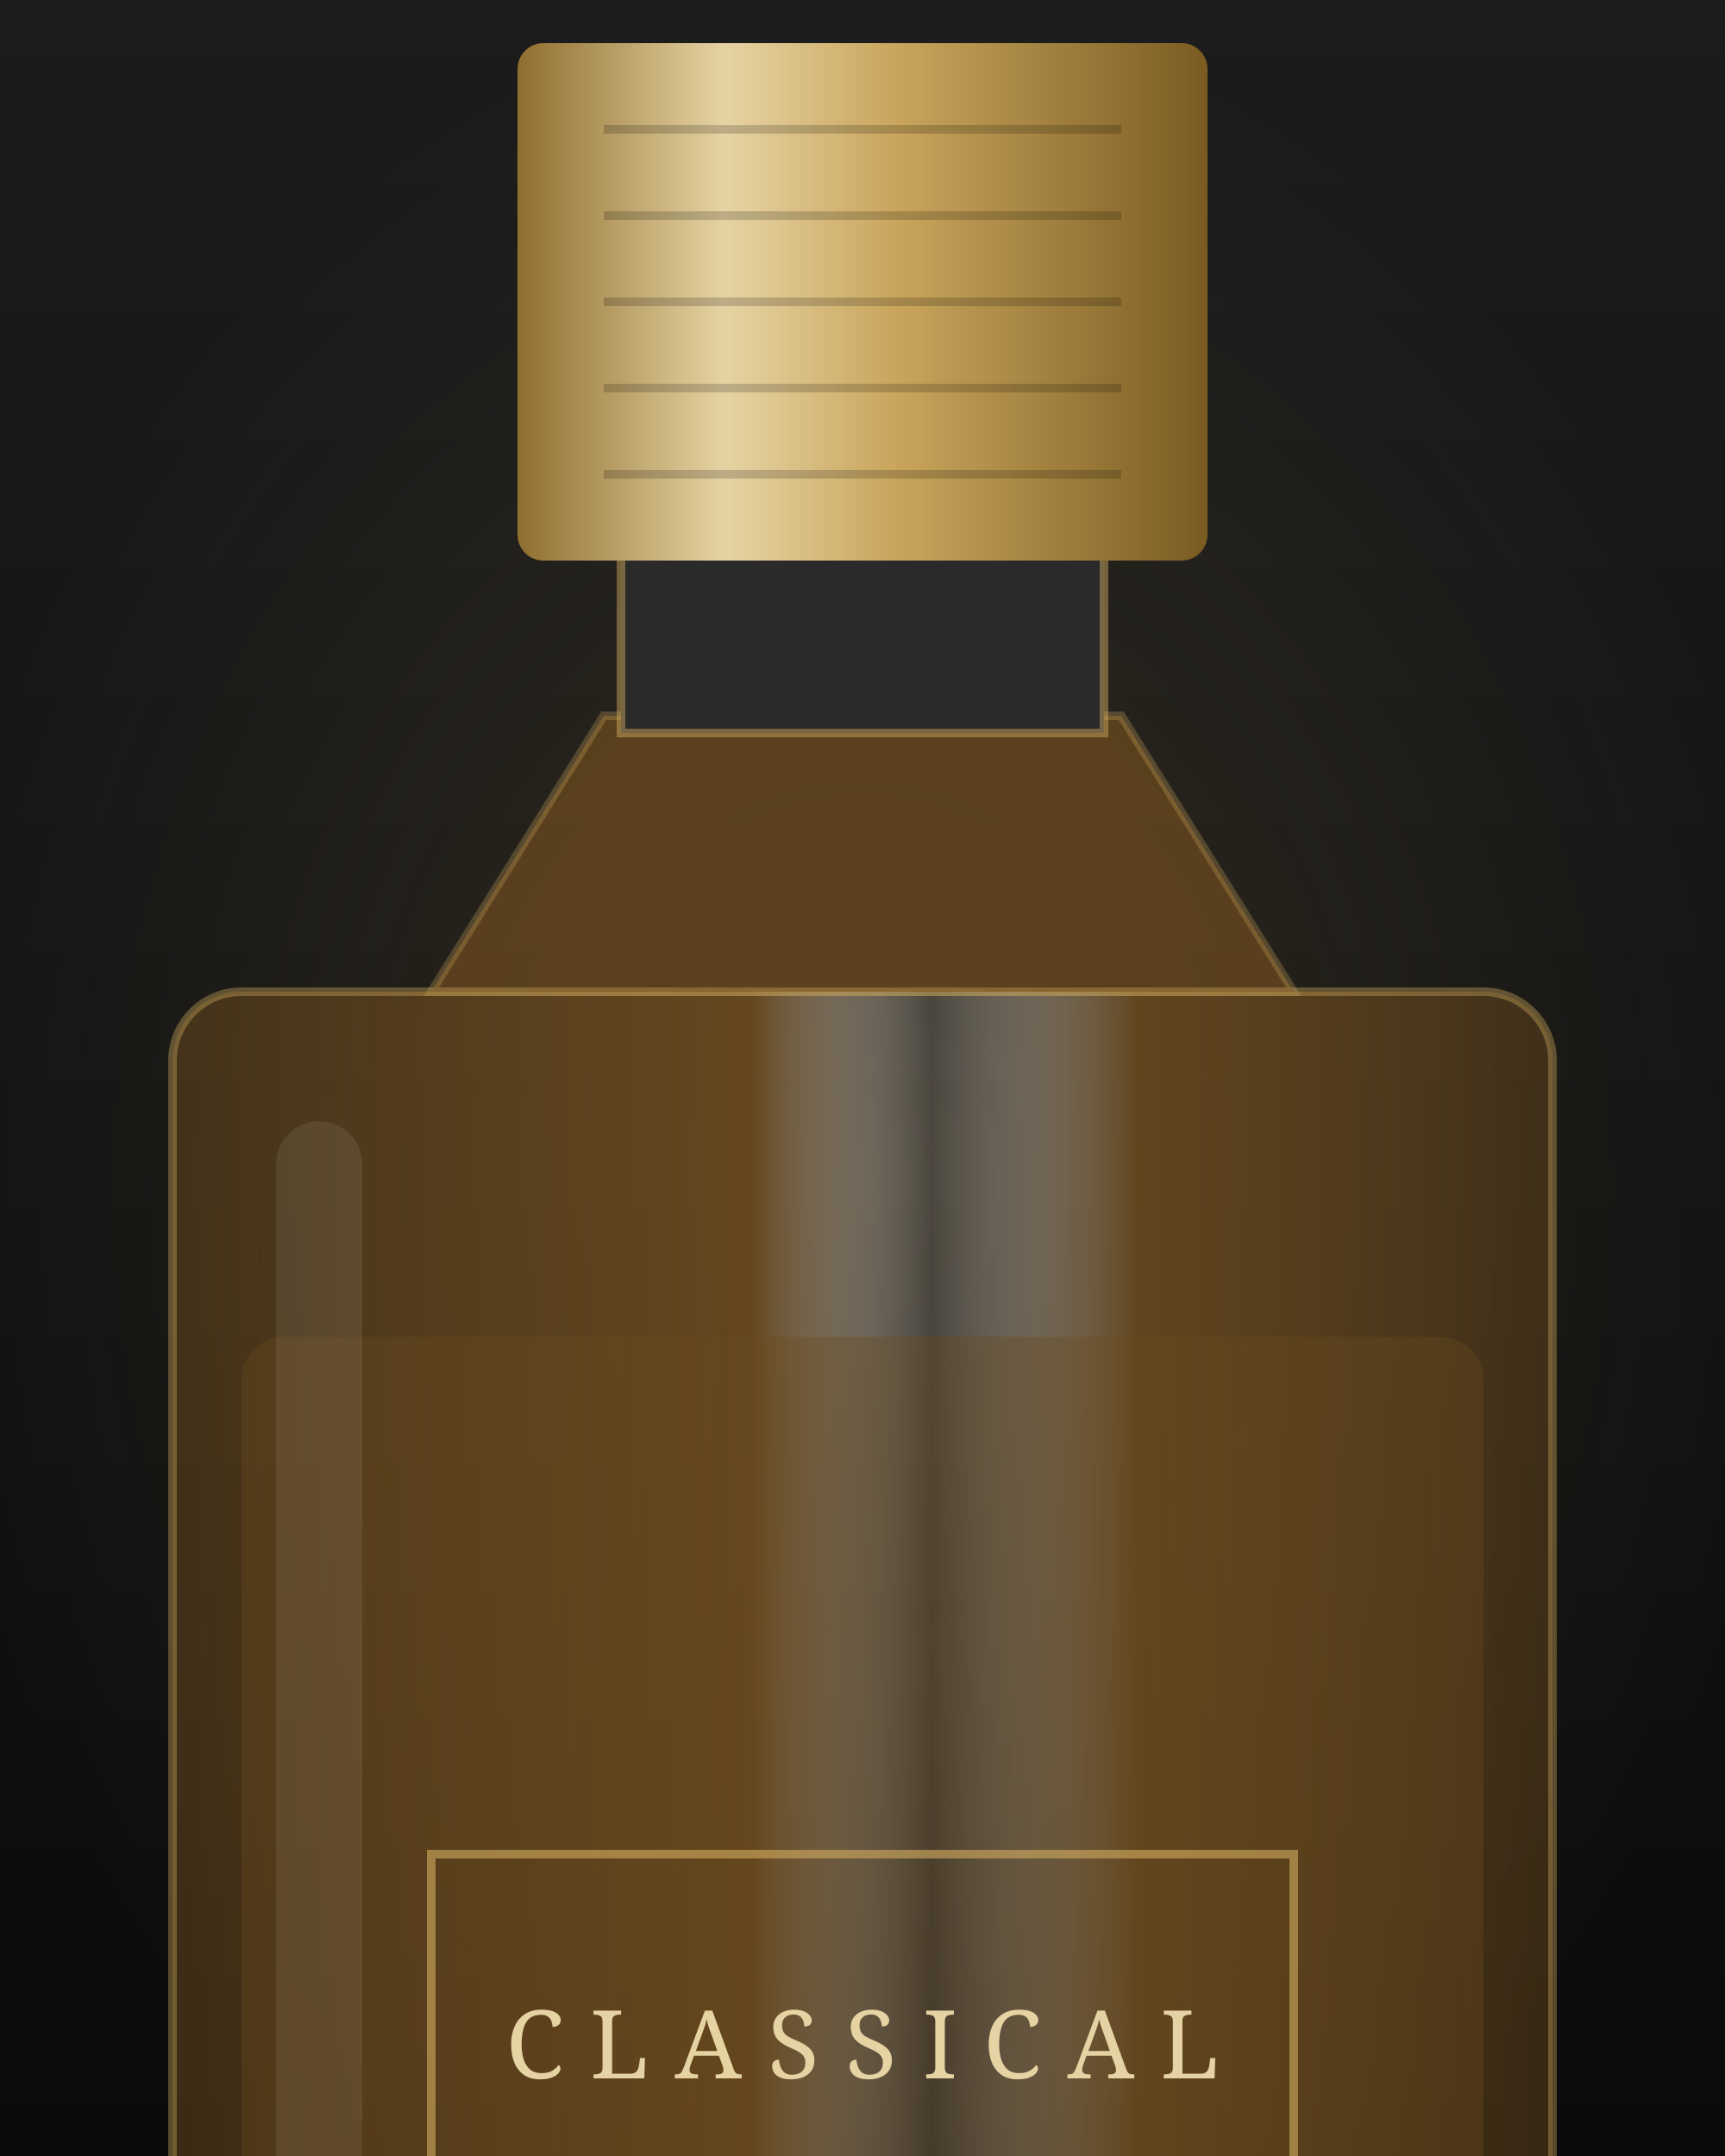
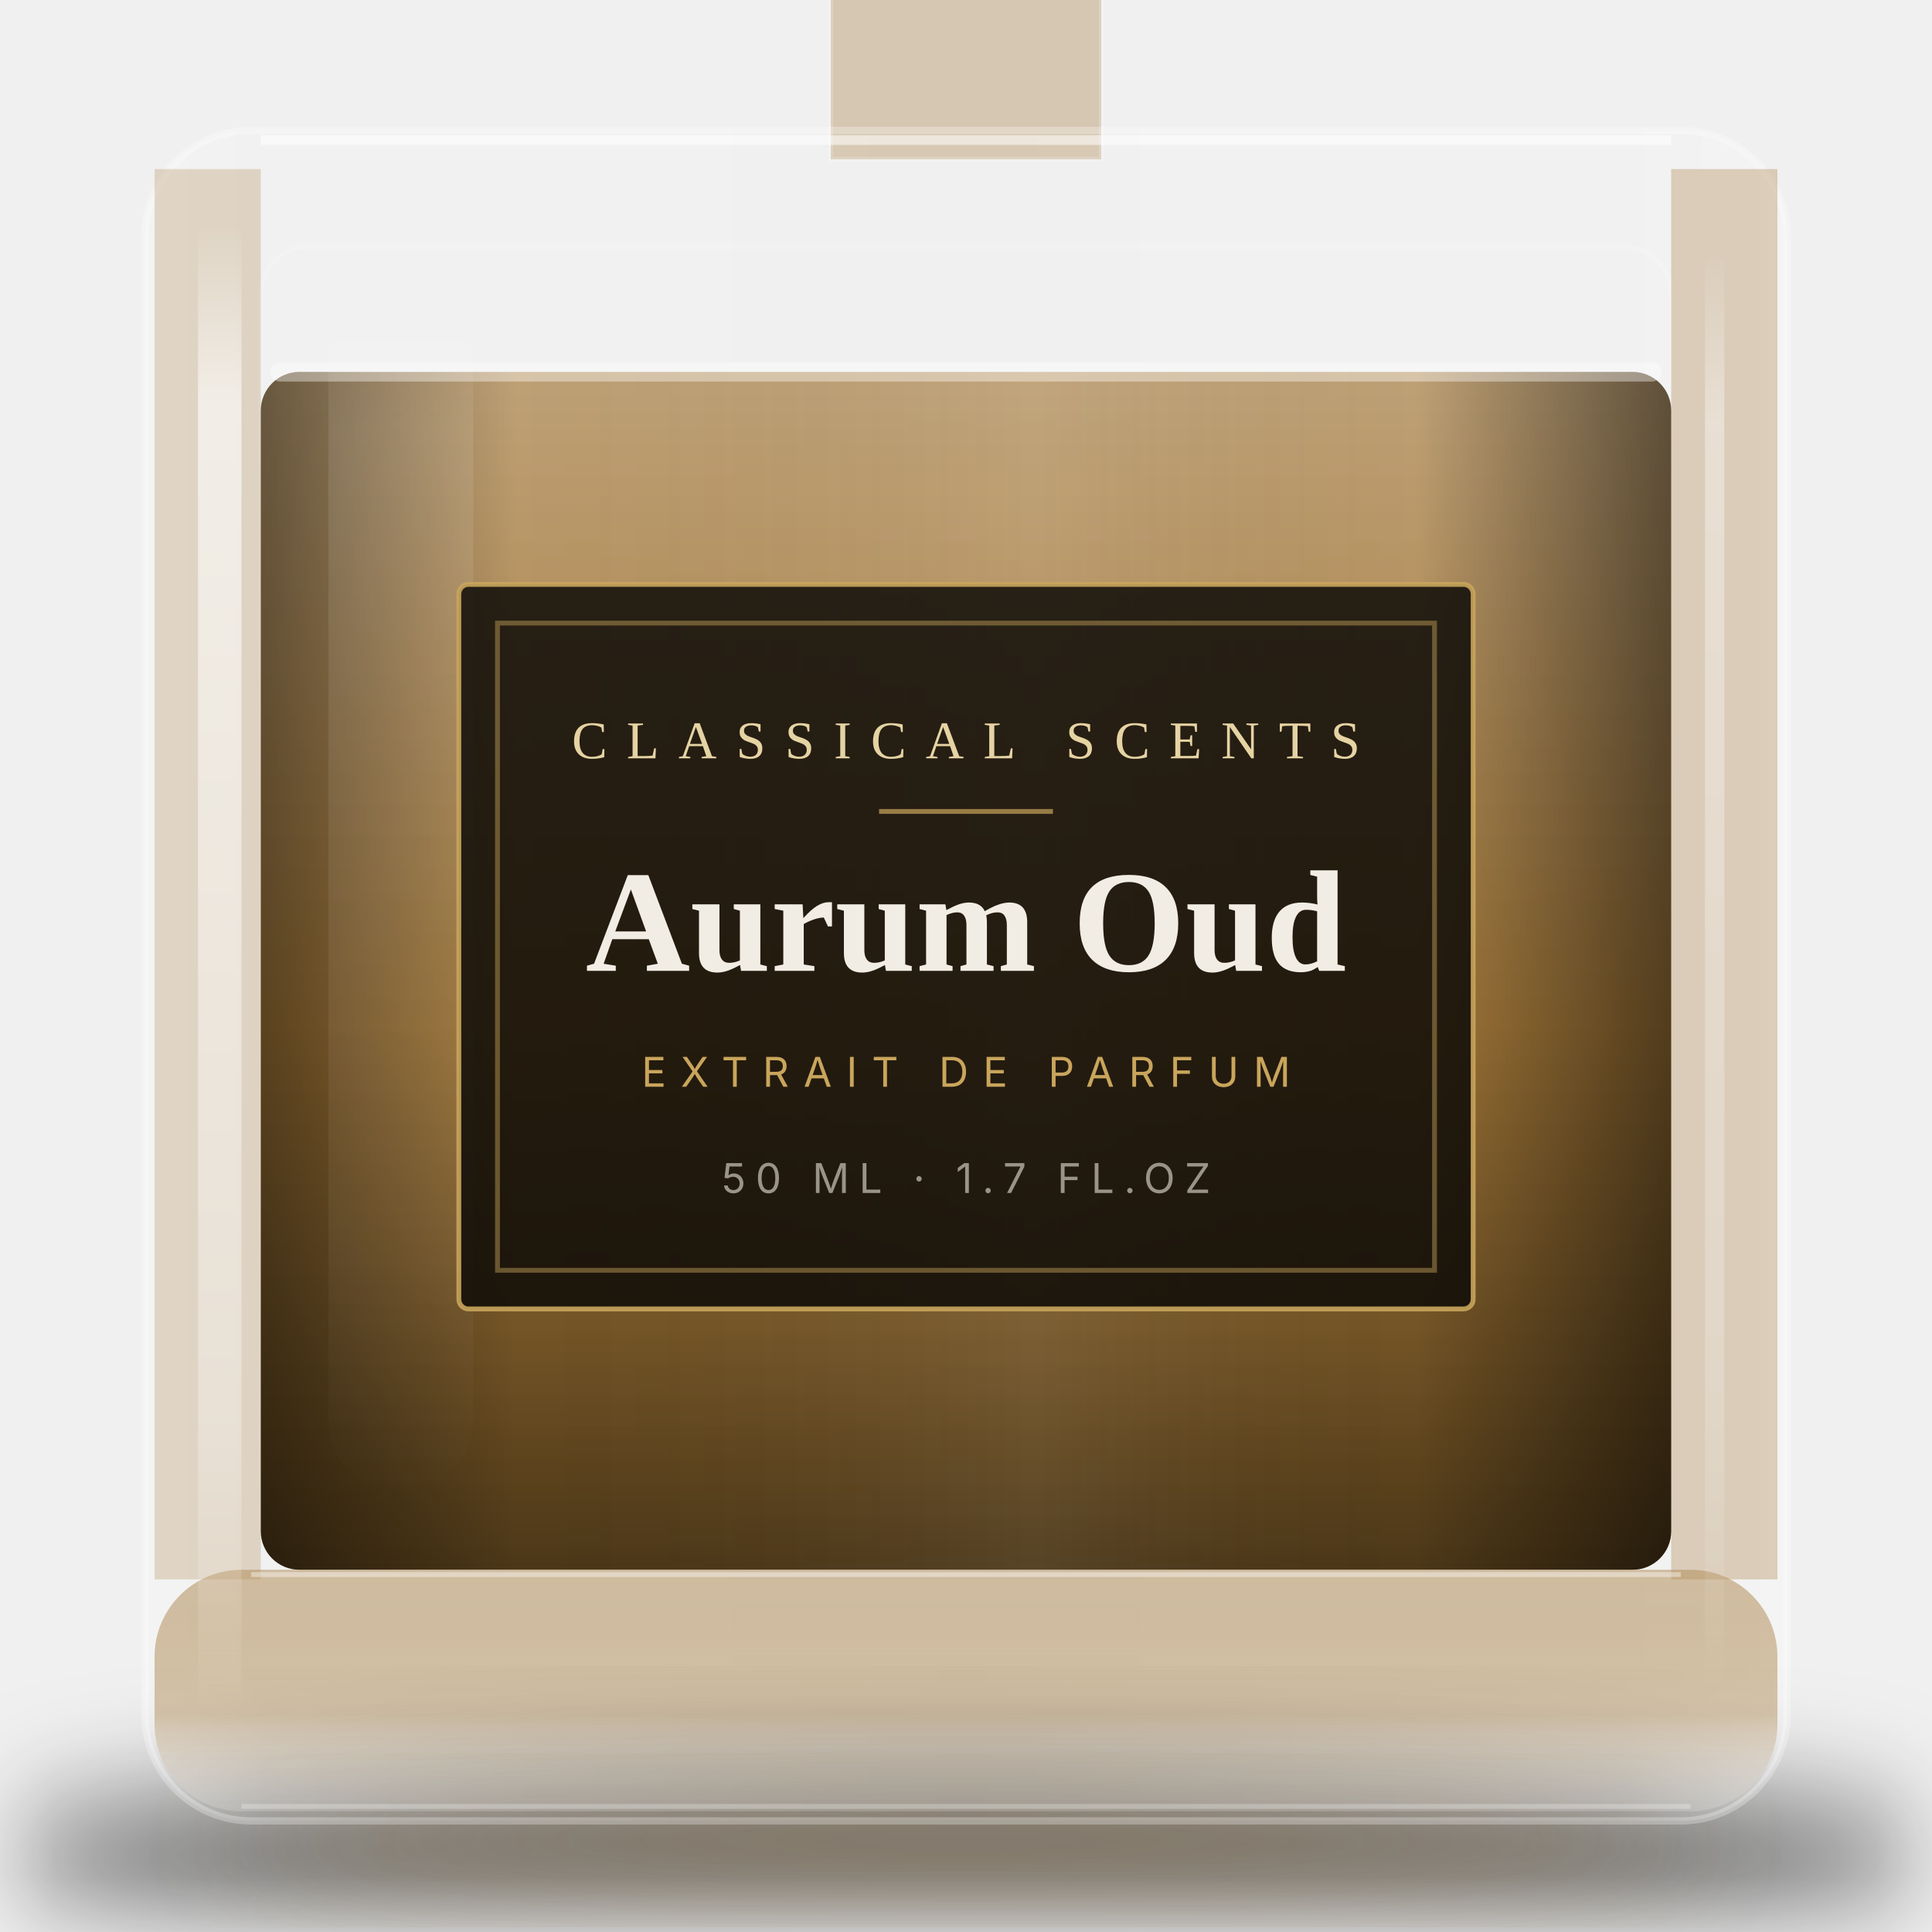
- <svg xmlns="http://www.w3.org/2000/svg" width="400" height="500" viewBox="0 0 400 500" role="img" aria-label="Aurum Oud bottle">
-   <defs>
-     <linearGradient id="p0bg" x1="0" y1="0" x2="0" y2="1">
-       <stop offset="0" stop-color="#1C1C1C" />
-       <stop offset="1" stop-color="#0B0B0B" />
-     </linearGradient>
-     <radialGradient id="p0glow" cx=".5" cy=".55" r=".55">
-       <stop offset="0" stop-color="#C9A55C" stop-opacity=".16" />
-       <stop offset="1" stop-color="#C9A55C" stop-opacity="0" />
-     </radialGradient>
-     <linearGradient id="p0g" x1="0" x2="1">
-       <stop offset="0" stop-color="#6b4a1e" stop-opacity=".5" />
-       <stop offset=".42" stop-color="#6b4a1e" stop-opacity=".9" />
-       <stop offset=".55" stop-color="#fff" stop-opacity=".14" />
-       <stop offset=".7" stop-color="#6b4a1e" stop-opacity=".85" />
-       <stop offset="1" stop-color="#6b4a1e" stop-opacity=".45" />
-     </linearGradient>
-     <linearGradient id="p0c" x1="0" x2="1">
-       <stop offset="0" stop-color="#8f6f2f" />
-       <stop offset=".3" stop-color="#E6D3A3" />
-       <stop offset=".55" stop-color="#C9A55C" />
-       <stop offset="1" stop-color="#7a5c22" />
-     </linearGradient>
-   </defs>
-   <rect width="400" height="500" fill="url(#p0bg)" />
-   <rect width="400" height="500" fill="url(#p0glow)" />
-   <g transform="translate(-200 -70) scale(2)">
-     <g>
-       <ellipse cx="200" cy="452" rx="90" ry="10" fill="#000" opacity=".55" />
-       <rect x="120" y="150" width="160" height="290" rx="8" fill="url(#p0g)" stroke="#C9A55C" stroke-opacity=".4" />
-       <rect x="128" y="190" width="144" height="242" rx="5" fill="#6b4a1e" fill-opacity=".35" />
-       <path d="M150 150 L170 118 H230 L250 150 Z" fill="#6b4a1e" fill-opacity=".75" stroke="#C9A55C" stroke-opacity=".3" />
-       <rect x="172" y="96" width="56" height="24" fill="#2A2A2A" stroke="#C9A55C" stroke-opacity=".5" />
-       <rect x="160" y="40" width="80" height="60" rx="3" fill="url(#p0c)" />
-       <path d="M170 50h60M170 60h60M170 70h60M170 80h60M170 90h60" stroke="#000" stroke-opacity=".18" />
-       <rect x="132" y="165" width="10" height="250" rx="5" fill="#fff" opacity=".08" />
-       <rect x="150" y="250" width="100" height="74" fill="none" stroke="#C9A55C" stroke-opacity=".65" />
-       <text x="200" y="276" text-anchor="middle" font-family="Cormorant Garamond,Georgia,serif" font-size="11" letter-spacing="3" fill="#E6D3A3">CLASSICAL</text>
-       <text x="200" y="298" text-anchor="middle" font-family="Cormorant Garamond,Georgia,serif" font-size="15" fill="#F2EDE4">Aurum Oud</text>
-       <text x="200" y="314" text-anchor="middle" font-family="Inter,sans-serif" font-size="6" letter-spacing="2" fill="#9A9388">EXTRAIT DE PARFUM</text>
-     </g>
+ <svg xmlns="http://www.w3.org/2000/svg" width="800" height="800" viewBox="0 0 800 800" role="img" aria-label="Aurum Oud 50ml bottle, label detail">
+   <g transform="translate(-400 -690) scale(2)">
+     <defs>
+       <linearGradient id="cgl" x1="0" x2="1">
+         <stop offset="0" stop-color="#fff" stop-opacity=".22" />
+         <stop offset=".07" stop-color="#fff" stop-opacity=".06" />
+         <stop offset=".5" stop-color="#fff" stop-opacity=".02" />
+         <stop offset=".9" stop-color="#fff" stop-opacity=".07" />
+         <stop offset="1" stop-color="#fff" stop-opacity=".26" />
+       </linearGradient>
+       <linearGradient id="clq" x1="0" y1="0" x2="0" y2="1">
+         <stop offset="0" stop-color="#b38f5b" stop-opacity=".82" />
+         <stop offset=".55" stop-color="#9a6a24" stop-opacity=".9" />
+         <stop offset="1" stop-color="#453010" stop-opacity=".97" />
+       </linearGradient>
+       <linearGradient id="clh" x1="0" x2="1">
+         <stop offset="0" stop-color="#000" stop-opacity=".45" />
+         <stop offset=".18" stop-color="#000" stop-opacity="0" />
+         <stop offset=".55" stop-color="#fff" stop-opacity=".06" />
+         <stop offset=".82" stop-color="#000" stop-opacity="0" />
+         <stop offset="1" stop-color="#000" stop-opacity=".5" />
+       </linearGradient>
+       <linearGradient id="cbs" x1="0" y1="0" x2="0" y2="1">
+         <stop offset="0" stop-color="#b38f5b" stop-opacity=".55" />
+         <stop offset=".6" stop-color="#9a6a24" stop-opacity=".35" />
+         <stop offset="1" stop-color="#fff" stop-opacity=".18" />
+       </linearGradient>
+       <linearGradient id="ccp" x1="0" x2="1">
+         <stop offset="0" stop-color="#5c4418" />
+         <stop offset="0.14" stop-color="#a8863e" />
+         <stop offset="0.34" stop-color="#f1e2b5" />
+         <stop offset="0.52" stop-color="#c9a55c" />
+         <stop offset="0.78" stop-color="#8a6a2c" />
+         <stop offset="1" stop-color="#4f3a14" />
+       </linearGradient>
+       <linearGradient id="ccs" x1="0" x2="1">
+         <stop offset="0" stop-color="#5c4418" />
+         <stop offset="0.14" stop-color="#a8863e" />
+         <stop offset="0.34" stop-color="#f1e2b5" />
+         <stop offset="0.52" stop-color="#c9a55c" />
+         <stop offset="0.78" stop-color="#8a6a2c" />
+         <stop offset="1" stop-color="#4f3a14" />
+       </linearGradient>
+       <linearGradient id="cco" x1="0" x2="1">
+         <stop offset="0" stop-color="#5c4418" />
+         <stop offset="0.14" stop-color="#a8863e" />
+         <stop offset="0.34" stop-color="#f1e2b5" />
+         <stop offset="0.52" stop-color="#c9a55c" />
+         <stop offset="0.78" stop-color="#8a6a2c" />
+         <stop offset="1" stop-color="#4f3a14" />
+       </linearGradient>
+       <linearGradient id="csp" x1="0" y1="0" x2="0" y2="1">
+         <stop offset="0" stop-color="#fff" stop-opacity="0" />
+         <stop offset=".12" stop-color="#fff" stop-opacity=".7" />
+         <stop offset=".8" stop-color="#fff" stop-opacity=".35" />
+         <stop offset="1" stop-color="#fff" stop-opacity="0" />
+       </linearGradient>
+       <linearGradient id="csw" x1="0" x2="1">
+         <stop offset="0" stop-color="#fff" stop-opacity="0" />
+         <stop offset=".5" stop-color="#fff" stop-opacity=".22" />
+         <stop offset="1" stop-color="#fff" stop-opacity="0" />
+       </linearGradient>
+       <filter id="cbl" x="-50%" y="-50%" width="200%" height="200%">
+         <feGaussianBlur stdDeviation="12" />
+       </filter>
+       <clipPath id="cclip">
+         <rect x="230" y="372" width="340" height="350" rx="22" />
+       </clipPath>
+     </defs>
+     <ellipse cx="400" cy="730" rx="205" ry="20" fill="#000" opacity=".55" filter="url(#cbl)" />
+     <ellipse cx="400" cy="726" rx="150" ry="9" fill="#9a6a24" opacity=".35" filter="url(#cbl)" />
+     <rect x="372" y="330" width="56" height="48" fill="#9a6a24" fill-opacity=".3" stroke="#fff" stroke-opacity=".18" />
+     <rect x="230" y="372" width="340" height="350" rx="22" fill="url(#cgl)" stroke="#fff" stroke-opacity=".28" stroke-width="1.5" />
+     <rect x="254" y="396" width="292" height="274" rx="10" fill="#fff" fill-opacity=".03" stroke="#fff" stroke-opacity=".14" />
+     <rect x="254" y="422" width="292" height="248" rx="8" fill="url(#clq)" />
+     <rect x="254" y="422" width="292" height="248" rx="8" fill="url(#clh)" />
+     <rect x="256" y="420" width="288" height="4" rx="2" fill="#fff" opacity=".38" />
+     <rect x="232" y="380" width="22" height="292" fill="#9a6a24" fill-opacity=".22" />
+     <rect x="546" y="380" width="22" height="292" fill="#9a6a24" fill-opacity=".28" />
+     <rect x="232" y="670" width="336" height="50" rx="18" fill="url(#cbs)" />
+     <path d="M252 671H548" stroke="#fff" stroke-opacity=".4" />
+     <path d="M250 719H550" stroke="#fff" stroke-opacity=".25" />
+     <rect x="241" y="390" width="9" height="312" rx="4.5" fill="url(#csp)" opacity=".85" />
+     <rect x="553" y="398" width="4" height="296" rx="2" fill="url(#csp)" opacity=".55" />
+     <rect x="268" y="404" width="30" height="250" rx="15" fill="url(#csp)" opacity=".14" />
+     <path d="M254 374H546" stroke="#fff" stroke-opacity=".55" stroke-width="2" />
+     <rect x="295" y="466" width="210" height="150" rx="2" fill="#0c0a07" fill-opacity=".84" stroke="#C9A55C" stroke-opacity=".9" />
+     <rect x="303" y="474" width="194" height="134" fill="none" stroke="#C9A55C" stroke-opacity=".45" />
+     <text x="400" y="502" text-anchor="middle" font-family="'Cormorant Garamond',Georgia,'Times New Roman',serif" font-size="11" letter-spacing="4" fill="#E6D3A3">CLASSICAL SCENTS</text>
+     <path d="M382 513H418" stroke="#C9A55C" stroke-opacity=".7" />
+     <text x="400" y="546" text-anchor="middle" font-family="'Cormorant Garamond',Georgia,'Times New Roman',serif" font-size="30" font-weight="600" fill="#F2EDE4">Aurum Oud</text>
+     <text x="400" y="570" text-anchor="middle" font-family="Inter,'Segoe UI',Arial,sans-serif" font-size="8.5" letter-spacing="3" fill="#C9A55C">EXTRAIT DE PARFUM</text>
+     <text x="400" y="592" text-anchor="middle" font-family="Inter,'Segoe UI',Arial,sans-serif" font-size="8.5" letter-spacing="2" fill="#9A9388">50 ML · 1.7 FL.OZ</text>
+     <rect x="352" y="310" width="96" height="28" rx="3" fill="url(#cco)" />
+     <path d="M352 317H448M352 331H448" stroke="#000" stroke-opacity=".25" />
+     <rect x="316" y="146" width="168" height="168" rx="7" fill="url(#ccp)" />
+     <rect x="316" y="146" width="168" height="12" rx="6" fill="#fff" opacity=".22" />
+     <path d="M318 164H482M318 171H482M318 178H482M318 185H482M318 192H482M318 199H482M318 206H482M318 213H482M318 220H482M318 227H482M318 234H482M318 241H482M318 248H482M318 255H482M318 262H482M318 269H482M318 276H482M318 283H482M318 290H482M318 297H482M318 304H482" stroke="#fff" stroke-opacity="0.07" stroke-width=".8" />
+     <rect x="316" y="146" width="18" height="168" rx="7" fill="#000" opacity=".18" />
+     <rect x="466" y="146" width="18" height="168" rx="7" fill="#000" opacity=".25" />
+     <rect x="340" y="152" width="8" height="156" rx="4" fill="#fff" opacity="0.18" />
+     <text x="400" y="244" text-anchor="middle" font-family="'Cormorant Garamond',Georgia,'Times New Roman',serif" font-size="36" font-weight="600" fill="#4a3610" fill-opacity="0.5">CS</text>
  </g>
</svg>
